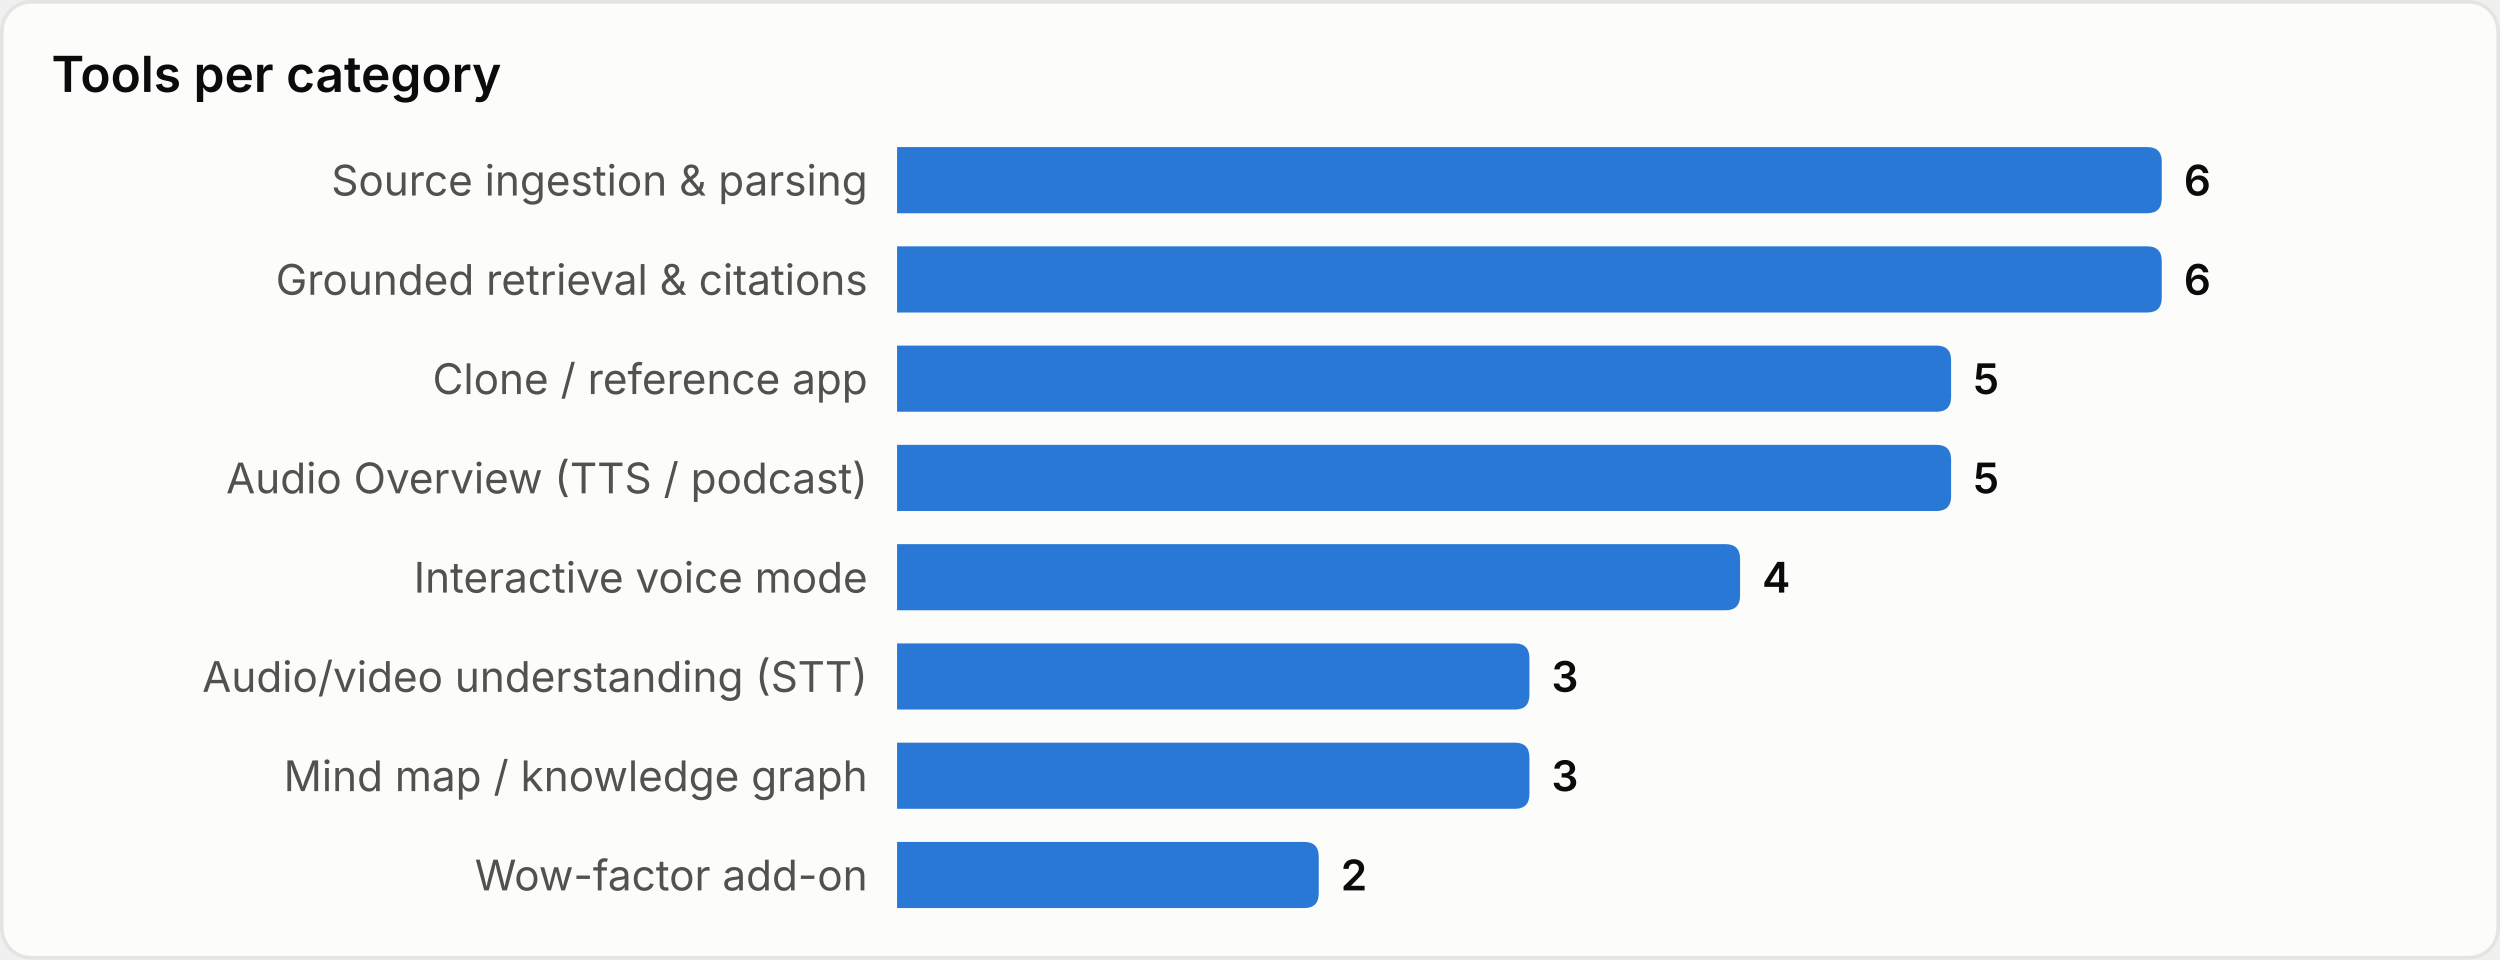
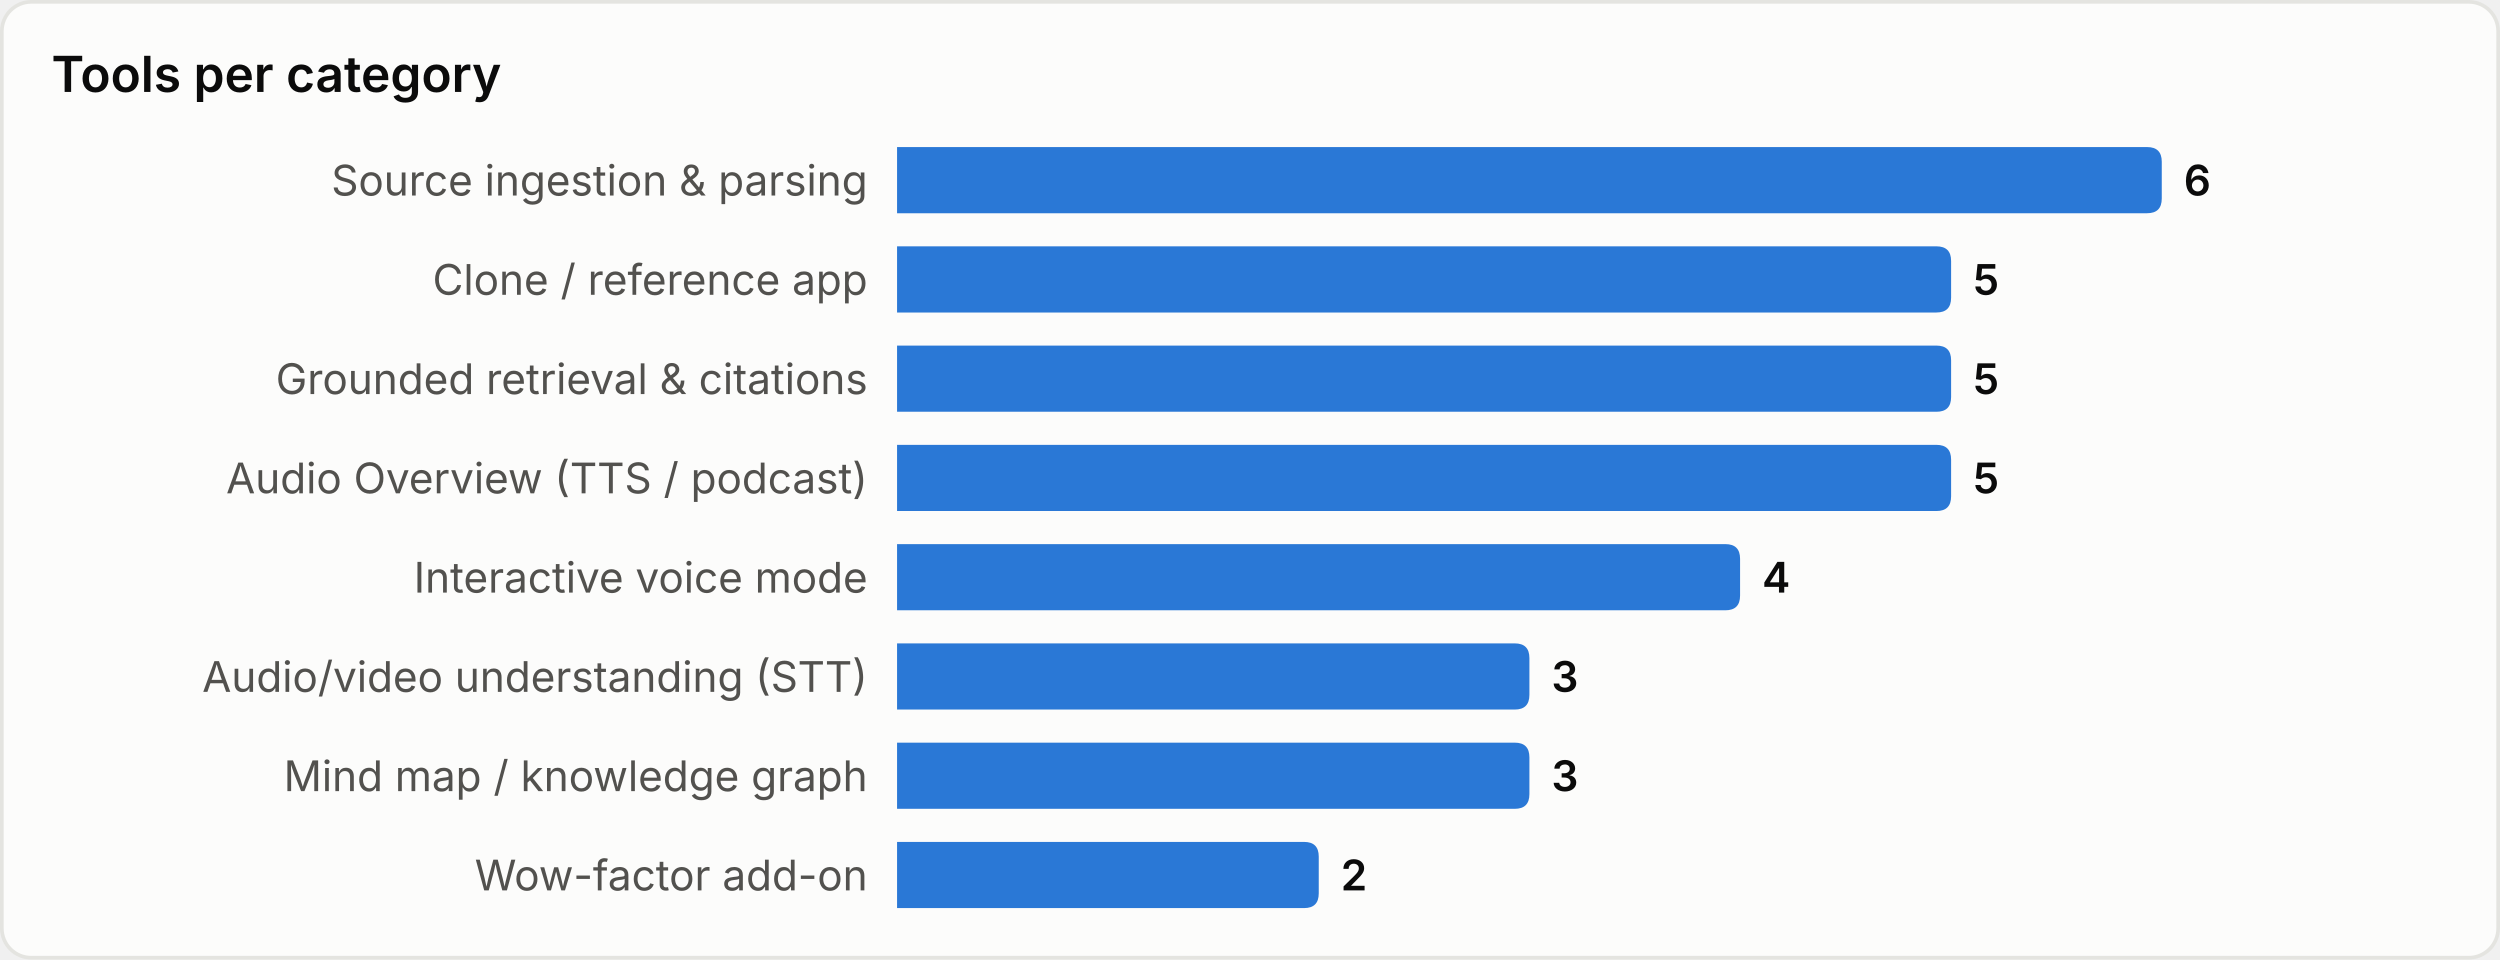
<svg xmlns="http://www.w3.org/2000/svg" width="680" height="261" viewBox="0 0 680 261" role="img" aria-label="Tools per category">
  <style>
text{font-family:system-ui,-apple-system,'Segoe UI',sans-serif}
.srf{fill:#fcfcfb;stroke:#e4e4e0}.ttl{fill:#0b0b0b;font-size:13.5px;font-weight:600}
.lbl{fill:#52514e;font-size:11.5px}.val{fill:#0b0b0b;font-size:11.5px;font-weight:600}
.bar{fill:#2a78d6}
@media(prefers-color-scheme:dark){
.srf{fill:#1a1a19;stroke:#33332f}.ttl{fill:#ffffff}
.lbl{fill:#c3c2b7}.val{fill:#ffffff}.bar{fill:#3987e5}
}
</style>
  <rect x="0.5" y="0.5" width="679" height="260" rx="8" class="srf" />
  <text x="14" y="25" class="ttl">Tools per category</text>
  <text x="236" y="49.0" class="lbl" text-anchor="end" dominant-baseline="central">Source ingestion &amp; parsing</text>
  <path d="M244,40 h340.0 q4,0 4,4 v10 q0,4 -4,4 h-340.0 z" class="bar" />
  <text x="594.0" y="49.0" class="val" dominant-baseline="central">6</text>
-   <text x="236" y="76.0" class="lbl" text-anchor="end" dominant-baseline="central">Grounded retrieval &amp; citations</text>
-   <path d="M244,67 h340.0 q4,0 4,4 v10 q0,4 -4,4 h-340.0 z" class="bar" />
-   <text x="594.0" y="76.0" class="val" dominant-baseline="central">6</text>
-   <text x="236" y="103.0" class="lbl" text-anchor="end" dominant-baseline="central">Clone / reference app</text>
+   <text x="236" y="76.0" class="lbl" text-anchor="end" dominant-baseline="central">Clone / reference app</text>
+   <path d="M244,67 h282.7 q4,0 4,4 v10 q0,4 -4,4 h-282.7 z" class="bar" />
+   <text x="536.7" y="76.0" class="val" dominant-baseline="central">5</text>
+   <text x="236" y="103.0" class="lbl" text-anchor="end" dominant-baseline="central">Grounded retrieval &amp; citations</text>
  <path d="M244,94 h282.7 q4,0 4,4 v10 q0,4 -4,4 h-282.7 z" class="bar" />
  <text x="536.7" y="103.0" class="val" dominant-baseline="central">5</text>
  <text x="236" y="130.0" class="lbl" text-anchor="end" dominant-baseline="central">Audio Overview (TTS / podcast)</text>
  <path d="M244,121 h282.7 q4,0 4,4 v10 q0,4 -4,4 h-282.7 z" class="bar" />
  <text x="536.7" y="130.0" class="val" dominant-baseline="central">5</text>
  <text x="236" y="157.0" class="lbl" text-anchor="end" dominant-baseline="central">Interactive voice mode</text>
  <path d="M244,148 h225.3 q4,0 4,4 v10 q0,4 -4,4 h-225.3 z" class="bar" />
  <text x="479.3" y="157.0" class="val" dominant-baseline="central">4</text>
  <text x="236" y="184.0" class="lbl" text-anchor="end" dominant-baseline="central">Audio/video understanding (STT)</text>
  <path d="M244,175 h168.0 q4,0 4,4 v10 q0,4 -4,4 h-168.0 z" class="bar" />
  <text x="422.0" y="184.0" class="val" dominant-baseline="central">3</text>
  <text x="236" y="211.0" class="lbl" text-anchor="end" dominant-baseline="central">Mind map / knowledge graph</text>
  <path d="M244,202 h168.0 q4,0 4,4 v10 q0,4 -4,4 h-168.0 z" class="bar" />
  <text x="422.0" y="211.0" class="val" dominant-baseline="central">3</text>
  <text x="236" y="238.0" class="lbl" text-anchor="end" dominant-baseline="central">Wow-factor add-on</text>
  <path d="M244,229 h110.7 q4,0 4,4 v10 q0,4 -4,4 h-110.7 z" class="bar" />
  <text x="364.7" y="238.0" class="val" dominant-baseline="central">2</text>
</svg>
